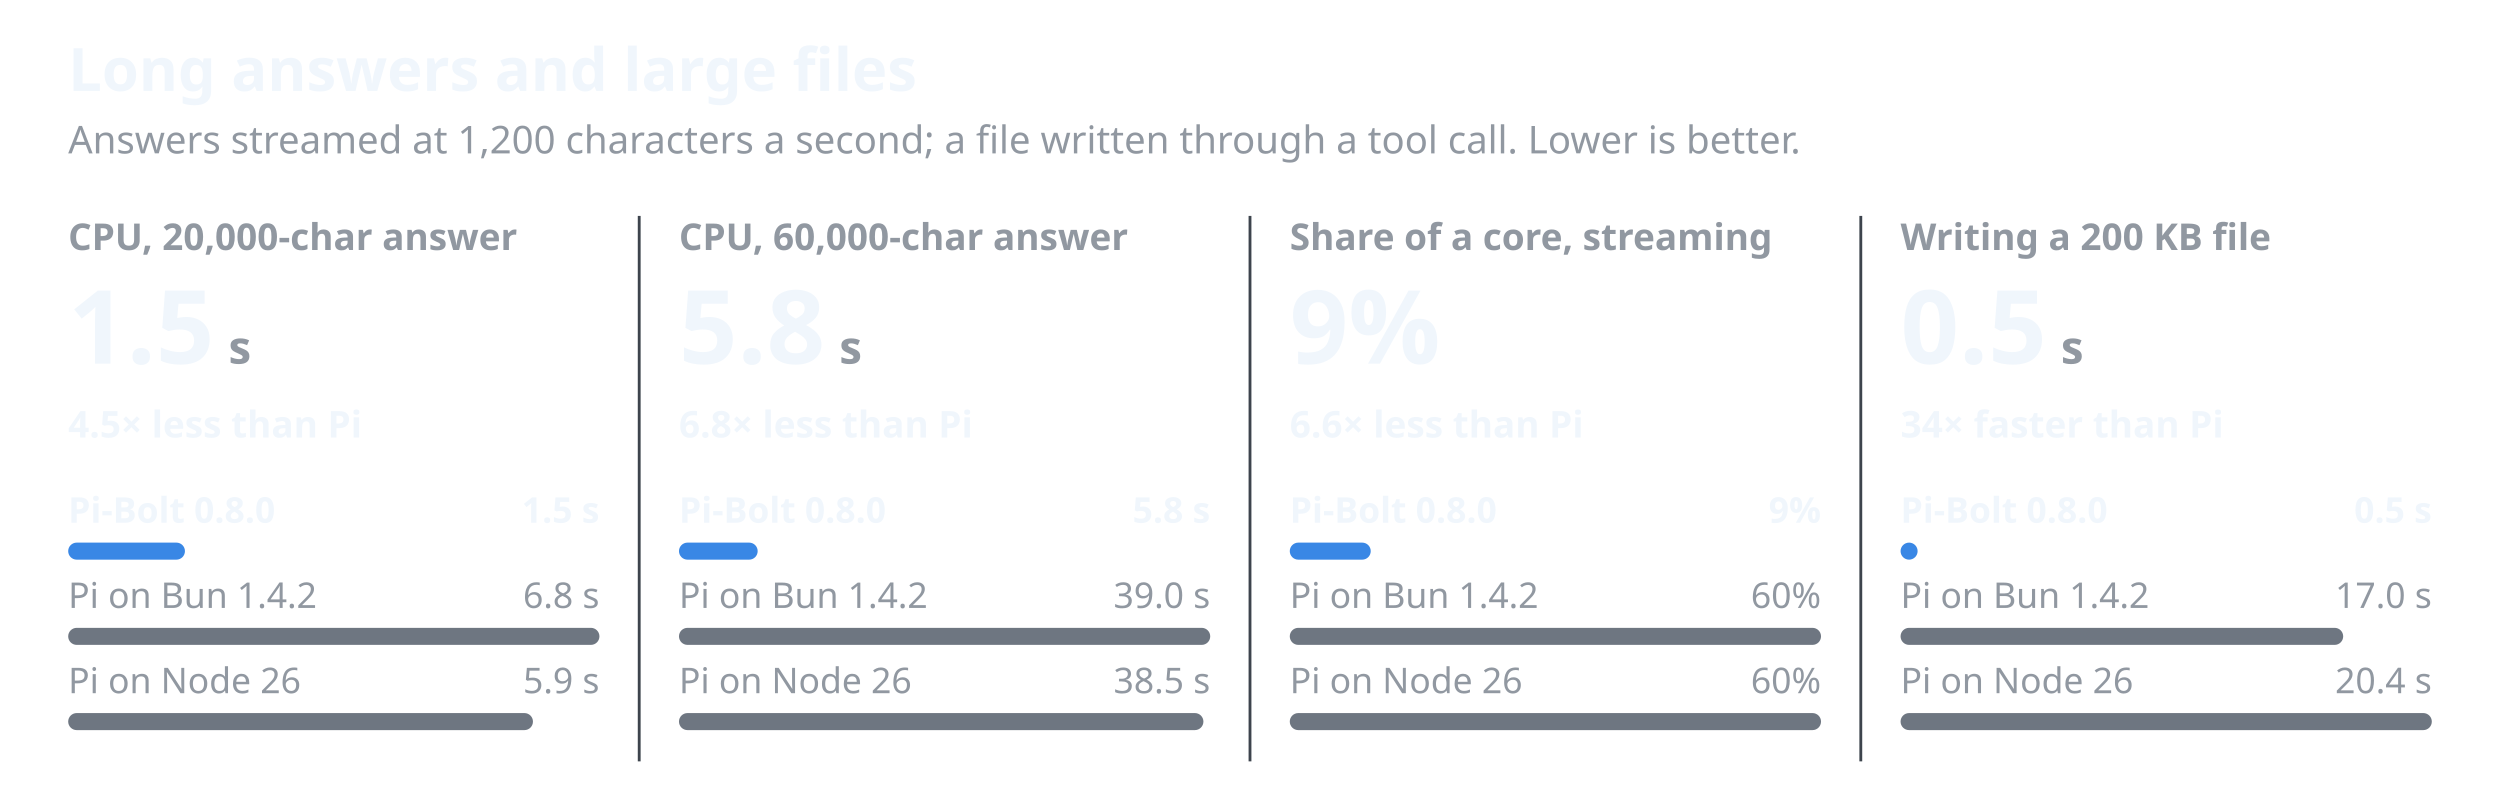
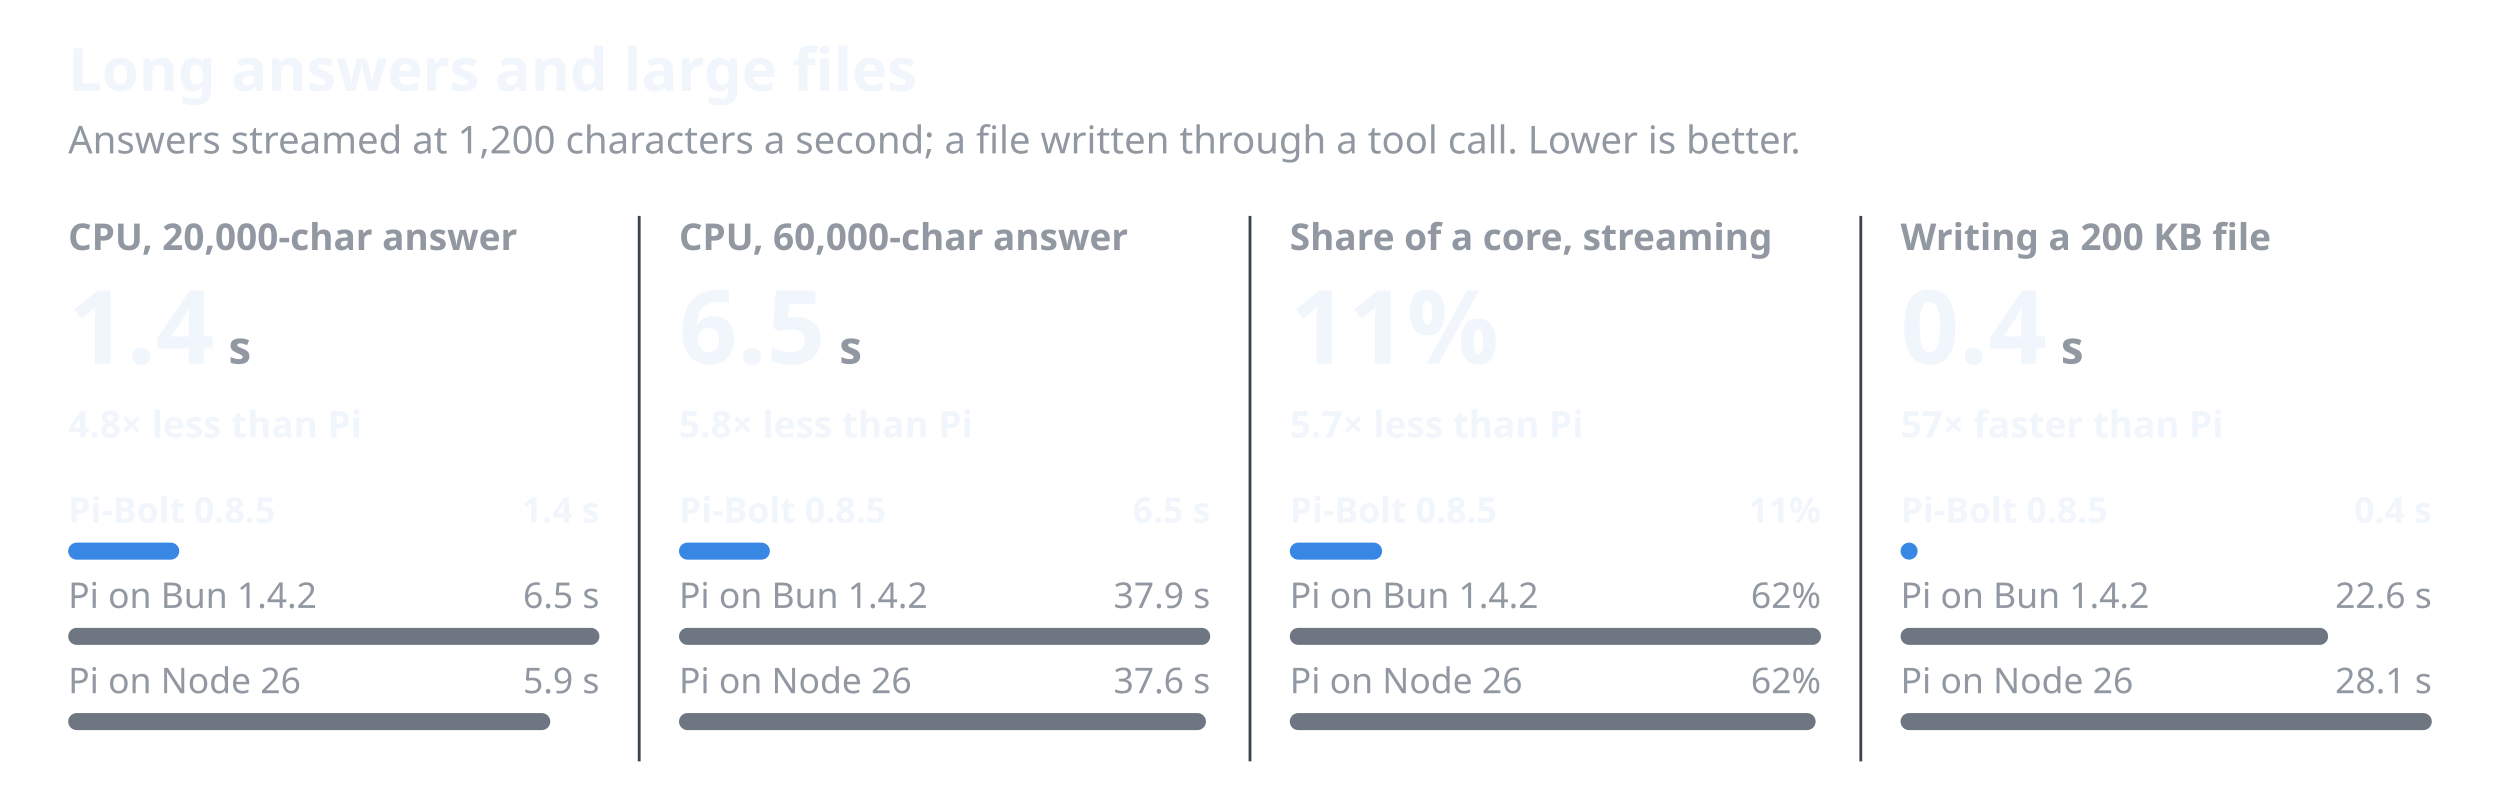
<svg xmlns="http://www.w3.org/2000/svg" width="880" height="280" viewBox="0 0 880 280" role="img" aria-label="Long answers and large files">
  <style>text{font-family:-apple-system, BlinkMacSystemFont, 'Segoe UI', 'Noto Sans', Helvetica, Arial, sans-serif}</style>
  <text x="24" y="32" font-size="21" font-weight="650" fill="#f0f6fc">Long answers and large files</text>
  <text x="24" y="54" font-size="13.5" fill="#9198a1">Answers streamed at 1,200 characters a second; a file written through a tool call. Lower is better.</text>
  <text x="24.0" y="88" font-size="13" font-weight="600" fill="#9198a1">CPU, 20,000-char answer</text>
-   <text x="24.0" y="128" font-size="36" font-weight="700" fill="#f0f6fc">1.5<tspan font-size="16" font-weight="600" fill="#9198a1" dx="5">s</tspan>
+   <text x="24.0" y="128" font-size="36" font-weight="700" fill="#f0f6fc">1.4<tspan font-size="16" font-weight="600" fill="#9198a1" dx="5">s</tspan>
  </text>
-   <text x="24.0" y="154" font-size="13" font-weight="600" fill="#f0f6fc">4.5× less than Pi</text>
-   <text x="24.0" y="184" font-size="12.5" font-weight="650" fill="#f0f6fc">Pi-Bolt 0.8.0</text>
-   <text x="211.0" y="184" font-size="12.5" font-weight="650" text-anchor="end" fill="#f0f6fc">1.5 s</text>
-   <rect x="24.0" y="191" width="41.1" height="6" rx="3" fill="#3987e5" />
+   <text x="24.0" y="154" font-size="13" font-weight="600" fill="#f0f6fc">4.8× less than Pi</text>
+   <text x="24.0" y="184" font-size="12.5" font-weight="650" fill="#f0f6fc">Pi-Bolt 0.8.5</text>
+   <text x="211.0" y="184" font-size="12.5" font-weight="650" text-anchor="end" fill="#f0f6fc">1.4 s</text>
+   <rect x="24.0" y="191" width="39.1" height="6" rx="3" fill="#3987e5" />
  <text x="24.0" y="214" font-size="12.5" font-weight="400" fill="#9198a1">Pi on Bun 1.4.2</text>
-   <text x="211.0" y="214" font-size="12.5" font-weight="400" text-anchor="end" fill="#9198a1">6.8 s</text>
+   <text x="211.0" y="214" font-size="12.5" font-weight="400" text-anchor="end" fill="#9198a1">6.5 s</text>
  <rect x="24.0" y="221" width="187.0" height="6" rx="3" fill="#6e7681" />
  <text x="24.0" y="244" font-size="12.5" font-weight="400" fill="#9198a1">Pi on Node 26</text>
  <text x="211.0" y="244" font-size="12.5" font-weight="400" text-anchor="end" fill="#9198a1">5.9 s</text>
-   <rect x="24.0" y="251" width="163.6" height="6" rx="3" fill="#6e7681" />
+   <rect x="24.0" y="251" width="169.7" height="6" rx="3" fill="#6e7681" />
  <line x1="225.0" y1="76" x2="225.0" y2="268" stroke="#3d444d" />
  <text x="239.0" y="88" font-size="13" font-weight="600" fill="#9198a1">CPU, 60,000-char answer</text>
-   <text x="239.0" y="128" font-size="36" font-weight="700" fill="#f0f6fc">5.8<tspan font-size="16" font-weight="600" fill="#9198a1" dx="5">s</tspan>
+   <text x="239.0" y="128" font-size="36" font-weight="700" fill="#f0f6fc">6.5<tspan font-size="16" font-weight="600" fill="#9198a1" dx="5">s</tspan>
  </text>
-   <text x="239.0" y="154" font-size="13" font-weight="600" fill="#f0f6fc">6.8× less than Pi</text>
-   <text x="239.0" y="184" font-size="12.5" font-weight="650" fill="#f0f6fc">Pi-Bolt 0.8.0</text>
-   <text x="426.0" y="184" font-size="12.5" font-weight="650" text-anchor="end" fill="#f0f6fc">5.8 s</text>
-   <rect x="239.0" y="191" width="27.7" height="6" rx="3" fill="#3987e5" />
+   <text x="239.0" y="154" font-size="13" font-weight="600" fill="#f0f6fc">5.8× less than Pi</text>
+   <text x="239.0" y="184" font-size="12.5" font-weight="650" fill="#f0f6fc">Pi-Bolt 0.8.5</text>
+   <text x="426.0" y="184" font-size="12.5" font-weight="650" text-anchor="end" fill="#f0f6fc">6.5 s</text>
+   <rect x="239.0" y="191" width="32.0" height="6" rx="3" fill="#3987e5" />
  <text x="239.0" y="214" font-size="12.5" font-weight="400" fill="#9198a1">Pi on Bun 1.4.2</text>
-   <text x="426.0" y="214" font-size="12.5" font-weight="400" text-anchor="end" fill="#9198a1">39.0 s</text>
+   <text x="426.0" y="214" font-size="12.5" font-weight="400" text-anchor="end" fill="#9198a1">37.9 s</text>
  <rect x="239.0" y="221" width="187.0" height="6" rx="3" fill="#6e7681" />
  <text x="239.0" y="244" font-size="12.5" font-weight="400" fill="#9198a1">Pi on Node 26</text>
-   <text x="426.0" y="244" font-size="12.5" font-weight="400" text-anchor="end" fill="#9198a1">38.5 s</text>
-   <rect x="239.0" y="251" width="184.6" height="6" rx="3" fill="#6e7681" />
+   <text x="426.0" y="244" font-size="12.5" font-weight="400" text-anchor="end" fill="#9198a1">37.6 s</text>
+   <rect x="239.0" y="251" width="185.5" height="6" rx="3" fill="#6e7681" />
  <line x1="440.0" y1="76" x2="440.0" y2="268" stroke="#3d444d" />
  <text x="454.0" y="88" font-size="13" font-weight="600" fill="#9198a1">Share of a core, streaming</text>
-   <text x="454.0" y="128" font-size="36" font-weight="700" fill="#f0f6fc">9%</text>
-   <text x="454.0" y="154" font-size="13" font-weight="600" fill="#f0f6fc">6.6× less than Pi</text>
-   <text x="454.0" y="184" font-size="12.5" font-weight="650" fill="#f0f6fc">Pi-Bolt 0.8.0</text>
-   <text x="641.0" y="184" font-size="12.5" font-weight="650" text-anchor="end" fill="#f0f6fc">9%</text>
-   <rect x="454.0" y="191" width="28.5" height="6" rx="3" fill="#3987e5" />
+   <text x="454.0" y="128" font-size="36" font-weight="700" fill="#f0f6fc">11%</text>
+   <text x="454.0" y="154" font-size="13" font-weight="600" fill="#f0f6fc">5.7× less than Pi</text>
+   <text x="454.0" y="184" font-size="12.5" font-weight="650" fill="#f0f6fc">Pi-Bolt 0.8.5</text>
+   <text x="641.0" y="184" font-size="12.5" font-weight="650" text-anchor="end" fill="#f0f6fc">11%</text>
+   <rect x="454.0" y="191" width="32.5" height="6" rx="3" fill="#3987e5" />
  <text x="454.0" y="214" font-size="12.5" font-weight="400" fill="#9198a1">Pi on Bun 1.4.2</text>
-   <text x="641.0" y="214" font-size="12.5" font-weight="400" text-anchor="end" fill="#9198a1">60%</text>
+   <text x="641.0" y="214" font-size="12.5" font-weight="400" text-anchor="end" fill="#9198a1">62%</text>
  <rect x="454.0" y="221" width="187.0" height="6" rx="3" fill="#6e7681" />
  <text x="454.0" y="244" font-size="12.5" font-weight="400" fill="#9198a1">Pi on Node 26</text>
-   <text x="641.0" y="244" font-size="12.5" font-weight="400" text-anchor="end" fill="#9198a1">60%</text>
-   <rect x="454.0" y="251" width="187.0" height="6" rx="3" fill="#6e7681" />
+   <text x="641.0" y="244" font-size="12.5" font-weight="400" text-anchor="end" fill="#9198a1">62%</text>
+   <rect x="454.0" y="251" width="185.1" height="6" rx="3" fill="#6e7681" />
  <line x1="655.0" y1="76" x2="655.0" y2="268" stroke="#3d444d" />
  <text x="669.0" y="88" font-size="13" font-weight="600" fill="#9198a1">Writing a 200 KB file</text>
-   <text x="669.0" y="128" font-size="36" font-weight="700" fill="#f0f6fc">0.5<tspan font-size="16" font-weight="600" fill="#9198a1" dx="5">s</tspan>
+   <text x="669.0" y="128" font-size="36" font-weight="700" fill="#f0f6fc">0.4<tspan font-size="16" font-weight="600" fill="#9198a1" dx="5">s</tspan>
  </text>
-   <text x="669.0" y="154" font-size="13" font-weight="600" fill="#f0f6fc">34× faster than Pi</text>
-   <text x="669.0" y="184" font-size="12.5" font-weight="650" fill="#f0f6fc">Pi-Bolt 0.8.0</text>
-   <text x="856.0" y="184" font-size="12.5" font-weight="650" text-anchor="end" fill="#f0f6fc">0.5 s</text>
+   <text x="669.0" y="154" font-size="13" font-weight="600" fill="#f0f6fc">57× faster than Pi</text>
+   <text x="669.0" y="184" font-size="12.5" font-weight="650" fill="#f0f6fc">Pi-Bolt 0.8.5</text>
+   <text x="856.0" y="184" font-size="12.5" font-weight="650" text-anchor="end" fill="#f0f6fc">0.4 s</text>
  <rect x="669.0" y="191" width="6.0" height="6" rx="3" fill="#3987e5" />
  <text x="669.0" y="214" font-size="12.5" font-weight="400" fill="#9198a1">Pi on Bun 1.4.2</text>
-   <text x="856.0" y="214" font-size="12.5" font-weight="400" text-anchor="end" fill="#9198a1">17.0 s</text>
-   <rect x="669.0" y="221" width="155.8" height="6" rx="3" fill="#6e7681" />
+   <text x="856.0" y="214" font-size="12.5" font-weight="400" text-anchor="end" fill="#9198a1">22.6 s</text>
+   <rect x="669.0" y="221" width="150.5" height="6" rx="3" fill="#6e7681" />
  <text x="669.0" y="244" font-size="12.5" font-weight="400" fill="#9198a1">Pi on Node 26</text>
-   <text x="856.0" y="244" font-size="12.5" font-weight="400" text-anchor="end" fill="#9198a1">20.4 s</text>
+   <text x="856.0" y="244" font-size="12.5" font-weight="400" text-anchor="end" fill="#9198a1">28.1 s</text>
  <rect x="669.0" y="251" width="187.0" height="6" rx="3" fill="#6e7681" />
</svg>
